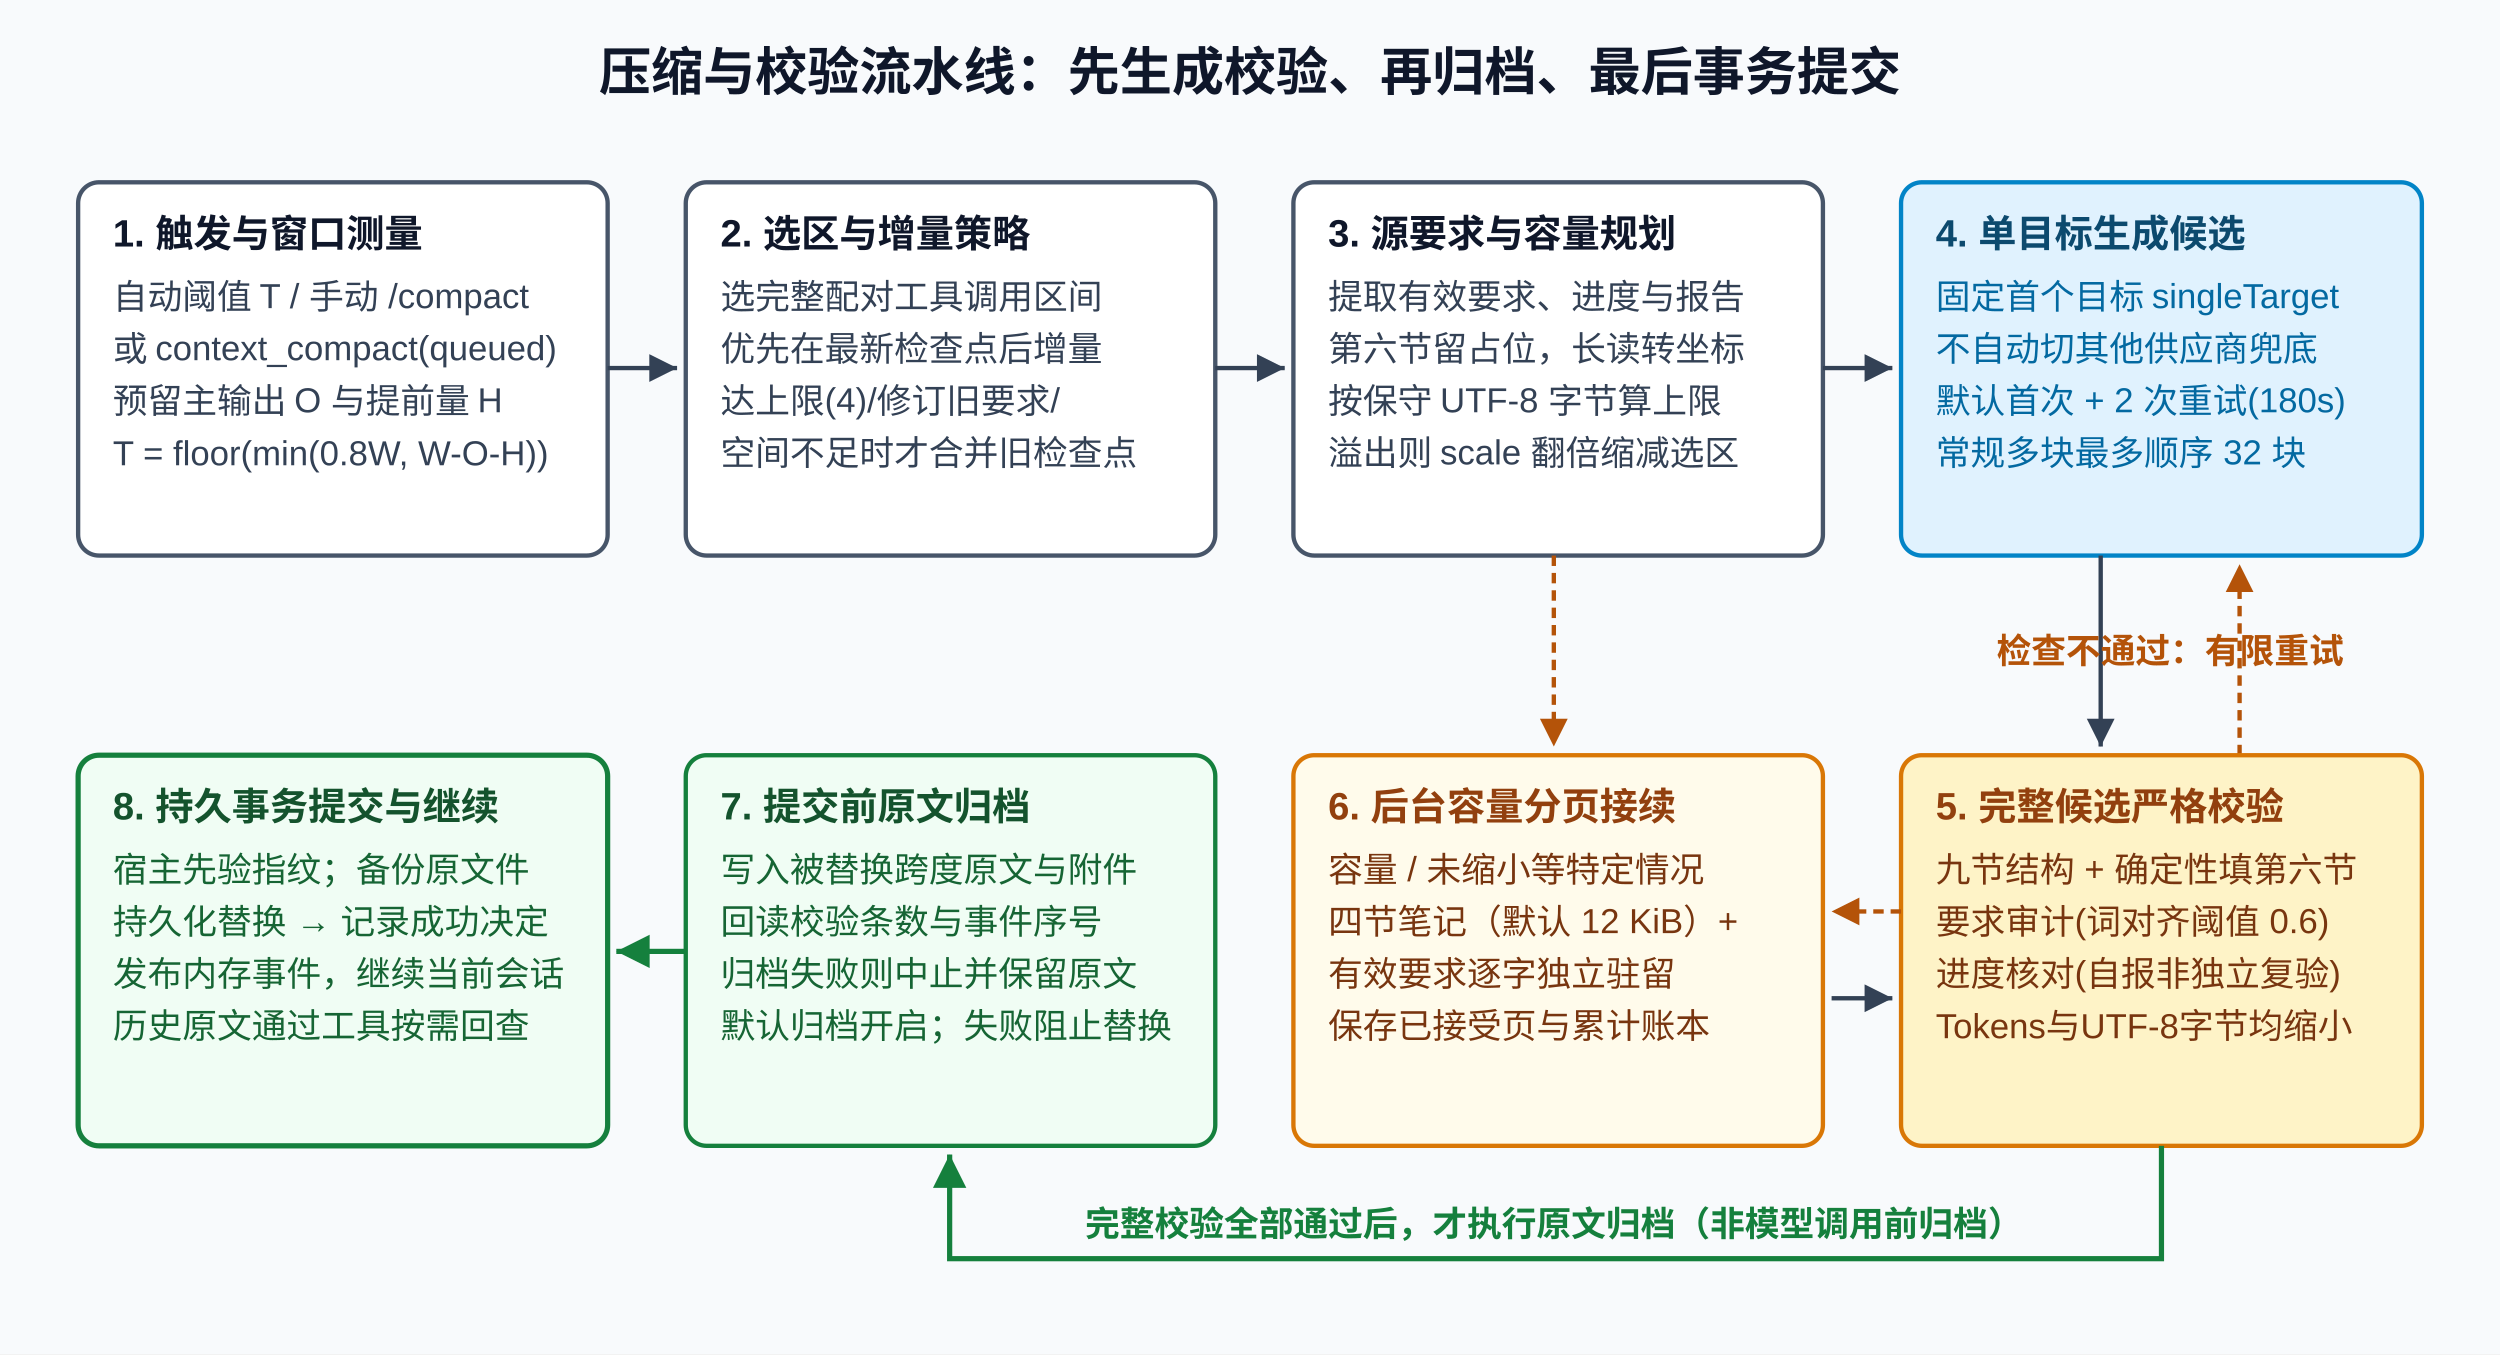
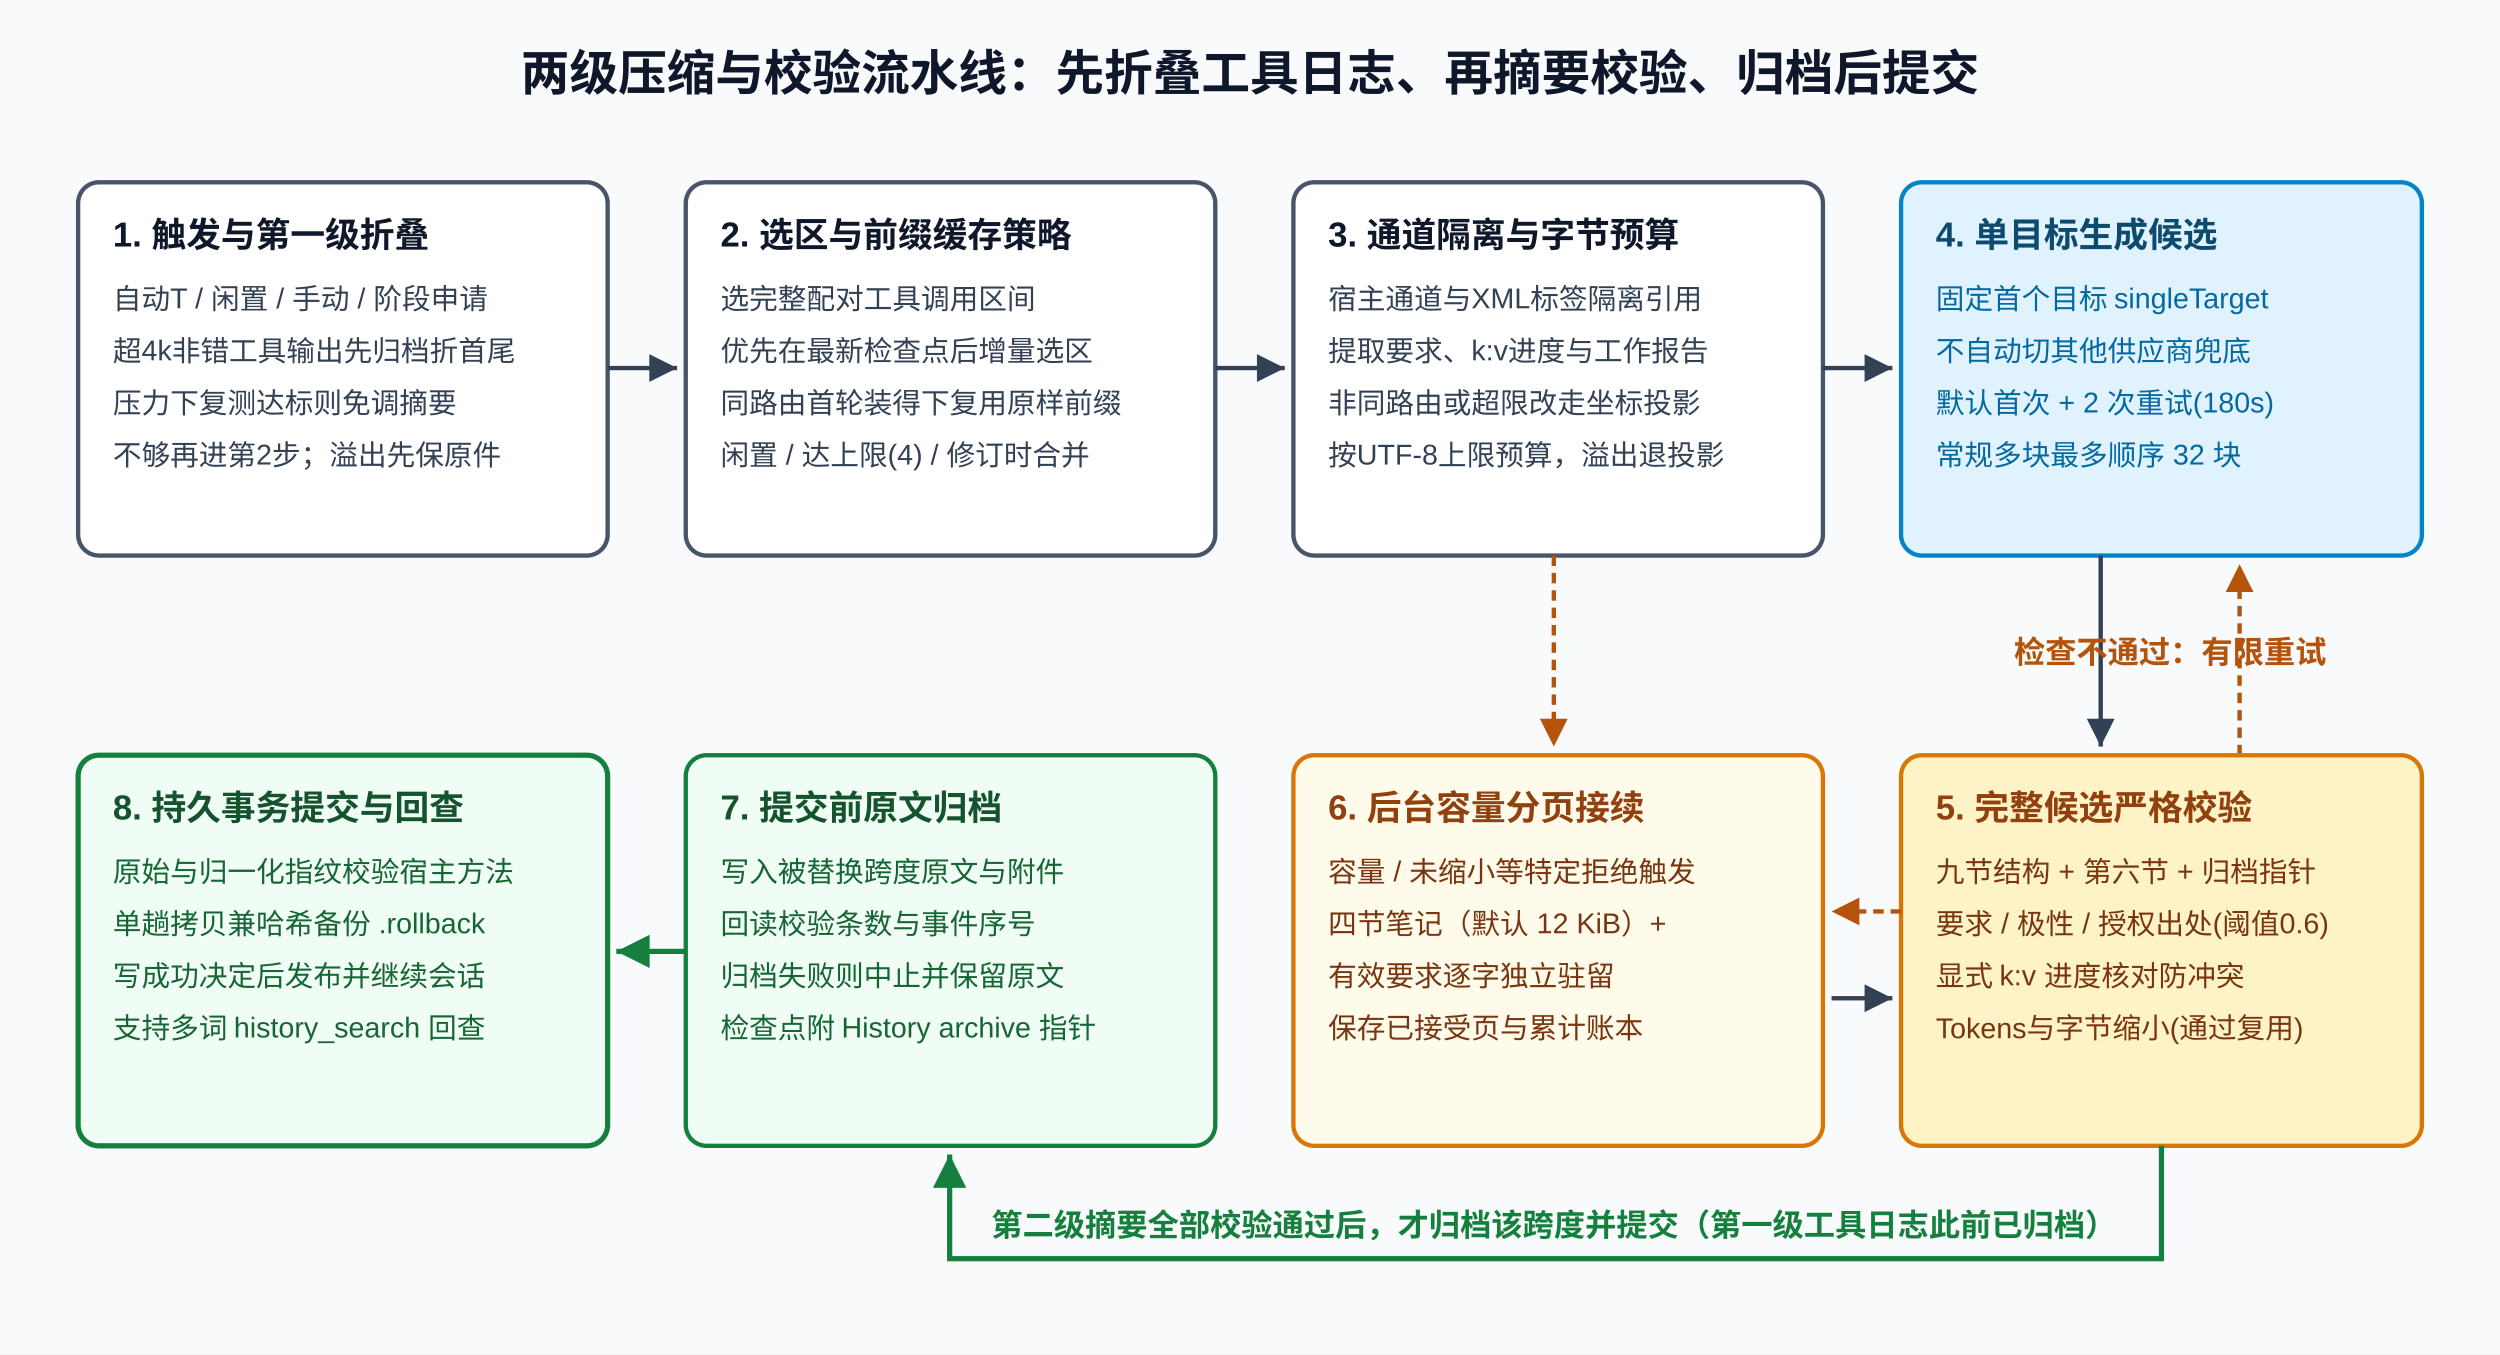
<svg xmlns="http://www.w3.org/2000/svg" width="1440" height="780" viewBox="0 0 1440 780" font-family="Arial, Noto Sans CJK SC, Microsoft YaHei, sans-serif">
  <defs>
    <marker id="p-arrow" viewBox="0 0 10 10" refX="8" refY="5" markerWidth="8" markerHeight="8" orient="auto">
      <path d="M 0 1 L 8 5 L 0 9 z" fill="#334155" />
    </marker>
    <marker id="p-arrow-amber" viewBox="0 0 10 10" refX="8" refY="5" markerWidth="8" markerHeight="8" orient="auto">
      <path d="M 0 1 L 8 5 L 0 9 z" fill="#B45309" />
    </marker>
    <marker id="p-arrow-green" viewBox="0 0 10 10" refX="8" refY="5" markerWidth="8" markerHeight="8" orient="auto">
      <path d="M 0 1 L 8 5 L 0 9 z" fill="#15803D" />
    </marker>
  </defs>
  <rect x="0" y="0" width="1440" height="780" fill="#F8FAFC" />
-   <text x="720" y="52" text-anchor="middle" font-size="30" font-weight="bold" fill="#0F172A">压缩与校验流水线：先生成校验、再归档、最后事务提交</text>
+   <text x="720" y="52" text-anchor="middle" font-size="28" font-weight="bold" fill="#0F172A">两级压缩与校验流水线：先折叠工具日志、再摘要校验、归档后提交</text>
  <rect x="45" y="105" width="305" height="215" rx="12" fill="#FFFFFF" stroke="#475569" stroke-width="2.5" />
-   <text x="65" y="142" font-size="22" font-weight="bold" fill="#0F172A">1. 触发与窗口测量</text>
-   <text x="65" y="178" font-size="20" fill="#334155">
-     <tspan x="65" dy="0">自动阈值 T / 手动 /compact</tspan>
-     <tspan x="65" dy="30">或 context_compact(queued)</tspan>
-     <tspan x="65" dy="30">预留主输出 O 与提前量 H</tspan>
-     <tspan x="65" dy="30">T = floor(min(0.8W, W-O-H))</tspan>
+   <text x="65" y="142" font-size="20" font-weight="bold" fill="#0F172A">1. 触发与第一级折叠</text>
+   <text x="65" y="178" font-size="16.5" fill="#334155">
+     <tspan x="65" dy="0">自动T / 闲置 / 手动 / 阶段申请</tspan>
+     <tspan x="65" dy="30">超4k非错工具输出先归档折首尾</tspan>
+     <tspan x="65" dy="30">压力下复测达标则免调摘要</tspan>
+     <tspan x="65" dy="30">不够再进第2步；溢出先保原件</tspan>
  </text>
  <line x1="350" y1="212" x2="390" y2="212" stroke="#334155" stroke-width="2.5" marker-end="url(#p-arrow)" />
  <rect x="395" y="105" width="305" height="215" rx="12" fill="#FFFFFF" stroke="#475569" stroke-width="2.5" />
-   <text x="415" y="142" font-size="22" font-weight="bold" fill="#0F172A">2. 选区与增量策略</text>
-   <text x="415" y="178" font-size="20" fill="#334155">
+   <text x="415" y="142" font-size="20" font-weight="bold" fill="#0F172A">2. 选区与前缀缓存策略</text>
+   <text x="415" y="178" font-size="16.5" fill="#334155">
    <tspan x="415" dy="0">选完整配对工具调用区间</tspan>
-     <tspan x="415" dy="30">优先在最新检查点后增量</tspan>
-     <tspan x="415" dy="30">达上限(4)/修订旧要求/</tspan>
-     <tspan x="415" dy="30">空间不足时才合并旧检查点</tspan>
+     <tspan x="415" dy="30">优先在最新检查点后增量选区</tspan>
+     <tspan x="415" dy="30">同路由首轮装得下复用原样前缀</tspan>
+     <tspan x="415" dy="30">闲置 / 达上限(4) / 修订时合并</tspan>
  </text>
  <line x1="700" y1="212" x2="740" y2="212" stroke="#334155" stroke-width="2.5" marker-end="url(#p-arrow)" />
  <rect x="745" y="105" width="305" height="215" rx="12" fill="#FFFFFF" stroke="#475569" stroke-width="2.5" />
-   <text x="765" y="142" font-size="22" font-weight="bold" fill="#0F172A">3. 源要求与容量规划</text>
-   <text x="765" y="178" font-size="20" fill="#334155">
-     <tspan x="765" dy="0">提取有效要求、进度与报告</tspan>
-     <tspan x="765" dy="30">第六节留占位，长读转坐标</tspan>
-     <tspan x="765" dy="30">按保守 UTF-8 字节算上限</tspan>
-     <tspan x="765" dy="30">溢出则 scale 翻倍缩减选区</tspan>
+   <text x="765" y="142" font-size="20" font-weight="bold" fill="#0F172A">3. 通道隔离与字节预算</text>
+   <text x="765" y="178" font-size="16.5" fill="#334155">
+     <tspan x="765" dy="0">宿主通道与XML标签隔离引用</tspan>
+     <tspan x="765" dy="30">提取要求、k:v进度与工作报告</tspan>
+     <tspan x="765" dy="30">非同路由或超限改走坐标投影</tspan>
+     <tspan x="765" dy="30">按UTF-8上限预算，溢出退投影</tspan>
  </text>
  <line x1="1050" y1="212" x2="1090" y2="212" stroke="#334155" stroke-width="2.5" marker-end="url(#p-arrow)" />
  <rect x="1095" y="105" width="300" height="215" rx="12" fill="#E0F2FE" stroke="#0284C7" stroke-width="2.5" />
-   <text x="1115" y="142" font-size="22" font-weight="bold" fill="#0C4A6E">4. 单目标生成候选</text>
-   <text x="1115" y="178" font-size="20" fill="#0369A1">
+   <text x="1115" y="142" font-size="20" font-weight="bold" fill="#0C4A6E">4. 单目标生成候选</text>
+   <text x="1115" y="178" font-size="16.5" fill="#0369A1">
    <tspan x="1115" dy="0">固定首个目标 singleTarget</tspan>
    <tspan x="1115" dy="30">不自动切其他供应商兜底</tspan>
    <tspan x="1115" dy="30">默认首次 + 2 次重试(180s)</tspan>
    <tspan x="1115" dy="30">常规多块最多顺序 32 块</tspan>
  </text>
  <line x1="1210" y1="320" x2="1210" y2="430" stroke="#334155" stroke-width="2.5" marker-end="url(#p-arrow)" />
  <line x1="1290" y1="435" x2="1290" y2="325" stroke="#B45309" stroke-width="2.5" stroke-dasharray="6 4" marker-end="url(#p-arrow-amber)" />
-   <text x="1250" y="382" text-anchor="middle" font-size="20" font-weight="bold" fill="#B45309">检查不通过：有限重试</text>
+   <text x="1250" y="382" text-anchor="middle" font-size="18" font-weight="bold" fill="#B45309">检查不通过：有限重试</text>
  <rect x="1095" y="435" width="300" height="225" rx="12" fill="#FEF3C7" stroke="#D97706" stroke-width="2.5" />
-   <text x="1115" y="472" font-size="22" font-weight="bold" fill="#92400E">5. 完整候选严格校验</text>
-   <text x="1115" y="508" font-size="20" fill="#78350F">
-     <tspan x="1115" dy="0">九节结构 + 确定性填第六节</tspan>
-     <tspan x="1115" dy="30">要求审计(词对齐阈值 0.6)</tspan>
-     <tspan x="1115" dy="30">进度核对(自报非独立复验)</tspan>
-     <tspan x="1115" dy="30">Tokens与UTF-8字节均缩小</tspan>
+   <text x="1115" y="472" font-size="20" font-weight="bold" fill="#92400E">5. 完整候选严格校验</text>
+   <text x="1115" y="508" font-size="16.5" fill="#78350F">
+     <tspan x="1115" dy="0">九节结构 + 第六节 + 归档指针</tspan>
+     <tspan x="1115" dy="30">要求 / 极性 / 授权出处(阈值0.6)</tspan>
+     <tspan x="1115" dy="30">显式 k:v 进度核对防冲突</tspan>
+     <tspan x="1115" dy="30">Tokens与字节缩小(通过复用)</tspan>
  </text>
  <line x1="895" y1="320" x2="895" y2="430" stroke="#B45309" stroke-width="2.5" stroke-dasharray="6 4" marker-end="url(#p-arrow-amber)" />
  <line x1="1095" y1="525" x2="1055" y2="525" stroke="#B45309" stroke-width="2.5" stroke-dasharray="6 4" marker-end="url(#p-arrow-amber)" />
  <line x1="1055" y1="575" x2="1090" y2="575" stroke="#334155" stroke-width="2.5" marker-end="url(#p-arrow)" />
  <rect x="745" y="435" width="305" height="225" rx="12" fill="#FFFBEB" stroke="#D97706" stroke-width="2.5" />
-   <text x="765" y="472" font-size="22" font-weight="bold" fill="#92400E">6. 后台容量分页接续</text>
-   <text x="765" y="508" font-size="20" fill="#78350F">
-     <tspan x="765" dy="0">容量 / 未缩小等特定情况</tspan>
+   <text x="765" y="472" font-size="20" font-weight="bold" fill="#92400E">6. 后台容量分页接续</text>
+   <text x="765" y="508" font-size="16.5" fill="#78350F">
+     <tspan x="765" dy="0">容量 / 未缩小等特定拒绝触发</tspan>
    <tspan x="765" dy="30">四节笔记（默认 12 KiB）+</tspan>
    <tspan x="765" dy="30">有效要求逐字独立驻留</tspan>
    <tspan x="765" dy="30">保存已接受页与累计账本</tspan>
  </text>
  <path d="M 1245 660 L 1245 725 L 547 725 L 547 665" fill="none" stroke="#15803D" stroke-width="3" marker-end="url(#p-arrow-green)" />
-   <text x="895" y="712" text-anchor="middle" font-size="20" font-weight="bold" fill="#15803D">完整校验全部通过后，才执行原文归档（非模型调用前归档）</text>
+   <text x="895" y="712" text-anchor="middle" font-size="18" font-weight="bold" fill="#15803D">第二级摘要全部校验通过后，才归档该跨度并提交（第一级工具日志此前已归档）</text>
  <rect x="395" y="435" width="305" height="225" rx="12" fill="#F0FDF4" stroke="#15803D" stroke-width="2.5" />
-   <text x="415" y="472" font-size="22" font-weight="bold" fill="#14532D">7. 提交前原文归档</text>
-   <text x="415" y="508" font-size="20" fill="#166534">
+   <text x="415" y="472" font-size="20" font-weight="bold" fill="#14532D">7. 提交前原文归档</text>
+   <text x="415" y="508" font-size="16.5" fill="#166534">
    <tspan x="415" dy="0">写入被替换跨度原文与附件</tspan>
    <tspan x="415" dy="30">回读校验条数与事件序号</tspan>
    <tspan x="415" dy="30">归档失败则中止并保留原文</tspan>
-     <tspan x="415" dy="30">默认归档开启；失败阻止替换</tspan>
+     <tspan x="415" dy="30">检查点附 History archive 指针</tspan>
  </text>
  <line x1="395" y1="548" x2="355" y2="548" stroke="#15803D" stroke-width="3" marker-end="url(#p-arrow-green)" />
  <rect x="45" y="435" width="305" height="225" rx="12" fill="#F0FDF4" stroke="#15803D" stroke-width="3" />
-   <text x="65" y="472" font-size="22" font-weight="bold" fill="#14532D">8. 持久事务提交与继续</text>
-   <text x="65" y="508" font-size="20" fill="#166534">
-     <tspan x="65" dy="0">宿主先验指纹；备份原文件</tspan>
-     <tspan x="65" dy="30">持久化替换 → 记录成功决定</tspan>
-     <tspan x="65" dy="30">发布内存事件，继续当前会话</tspan>
-     <tspan x="65" dy="30">历史原文通过工具按需回查</tspan>
+   <text x="65" y="472" font-size="20" font-weight="bold" fill="#14532D">8. 持久事务提交与回查</text>
+   <text x="65" y="508" font-size="16.5" fill="#166534">
+     <tspan x="65" dy="0">原始与归一化指纹校验宿主方法</tspan>
+     <tspan x="65" dy="30">单趟拷贝兼哈希备份 .rollback</tspan>
+     <tspan x="65" dy="30">写成功决定后发布并继续会话</tspan>
+     <tspan x="65" dy="30">支持多词 history_search 回查</tspan>
  </text>
</svg>
